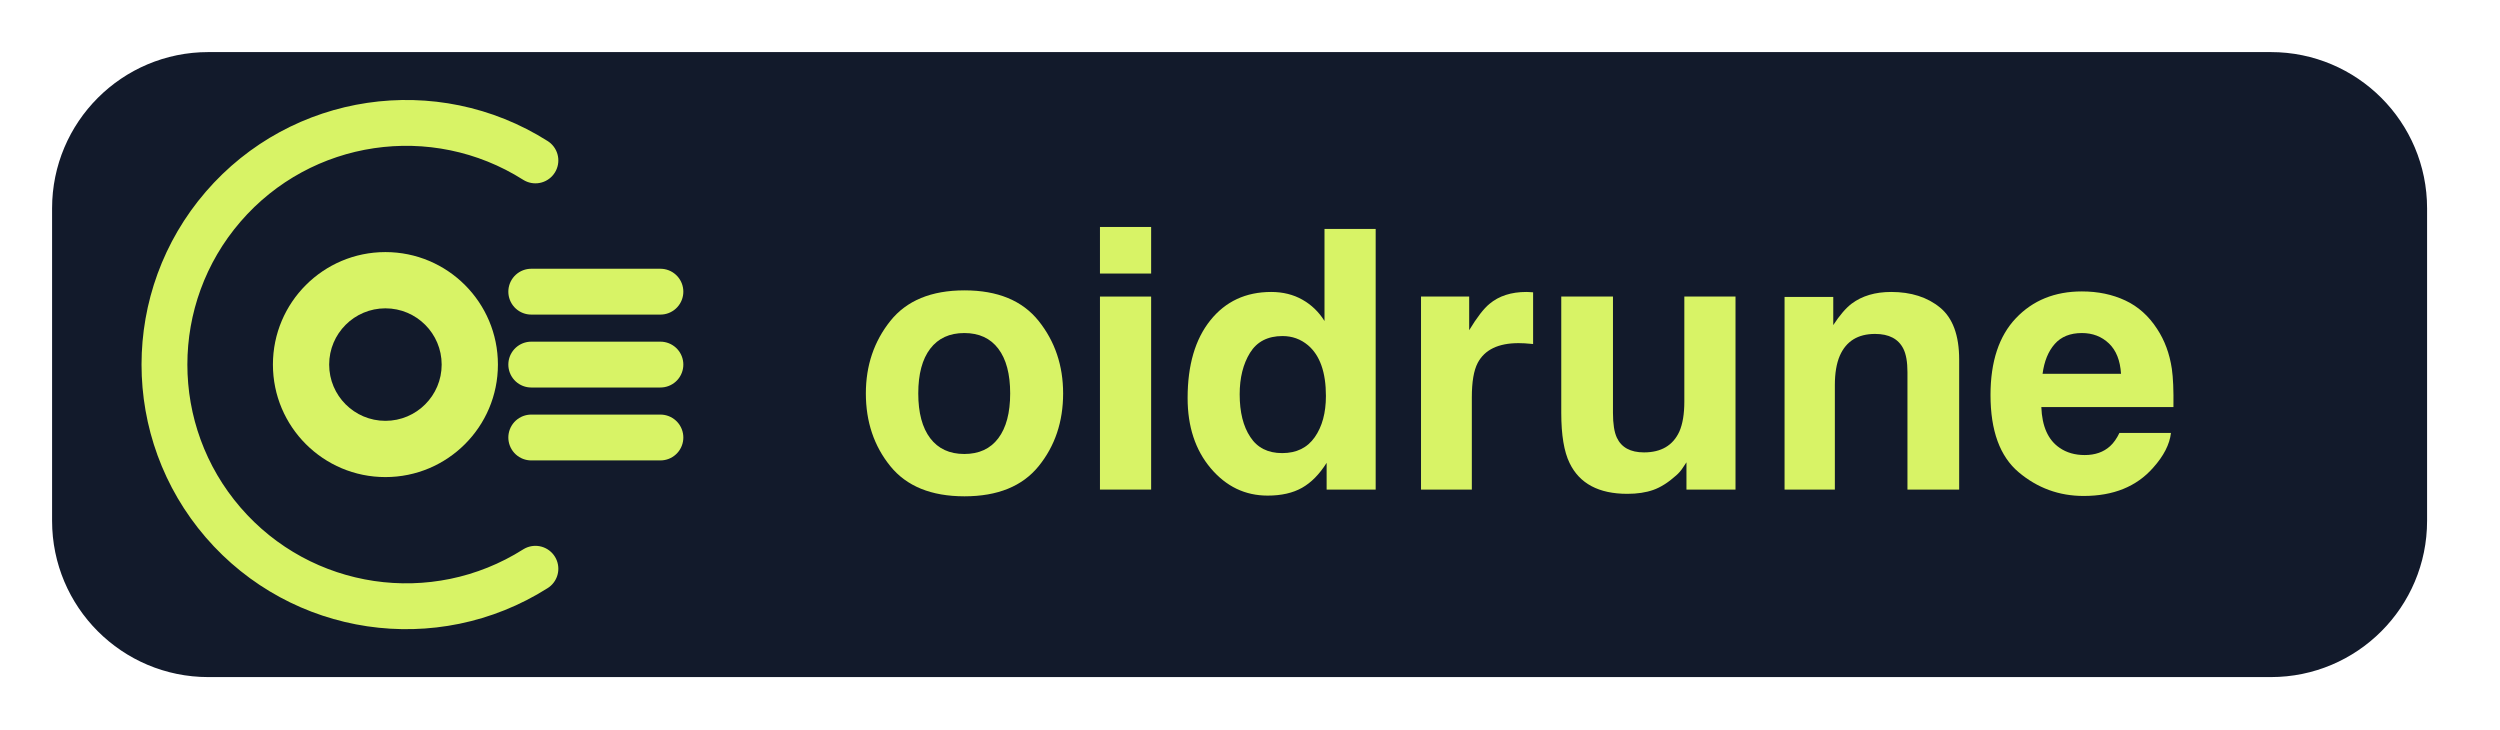
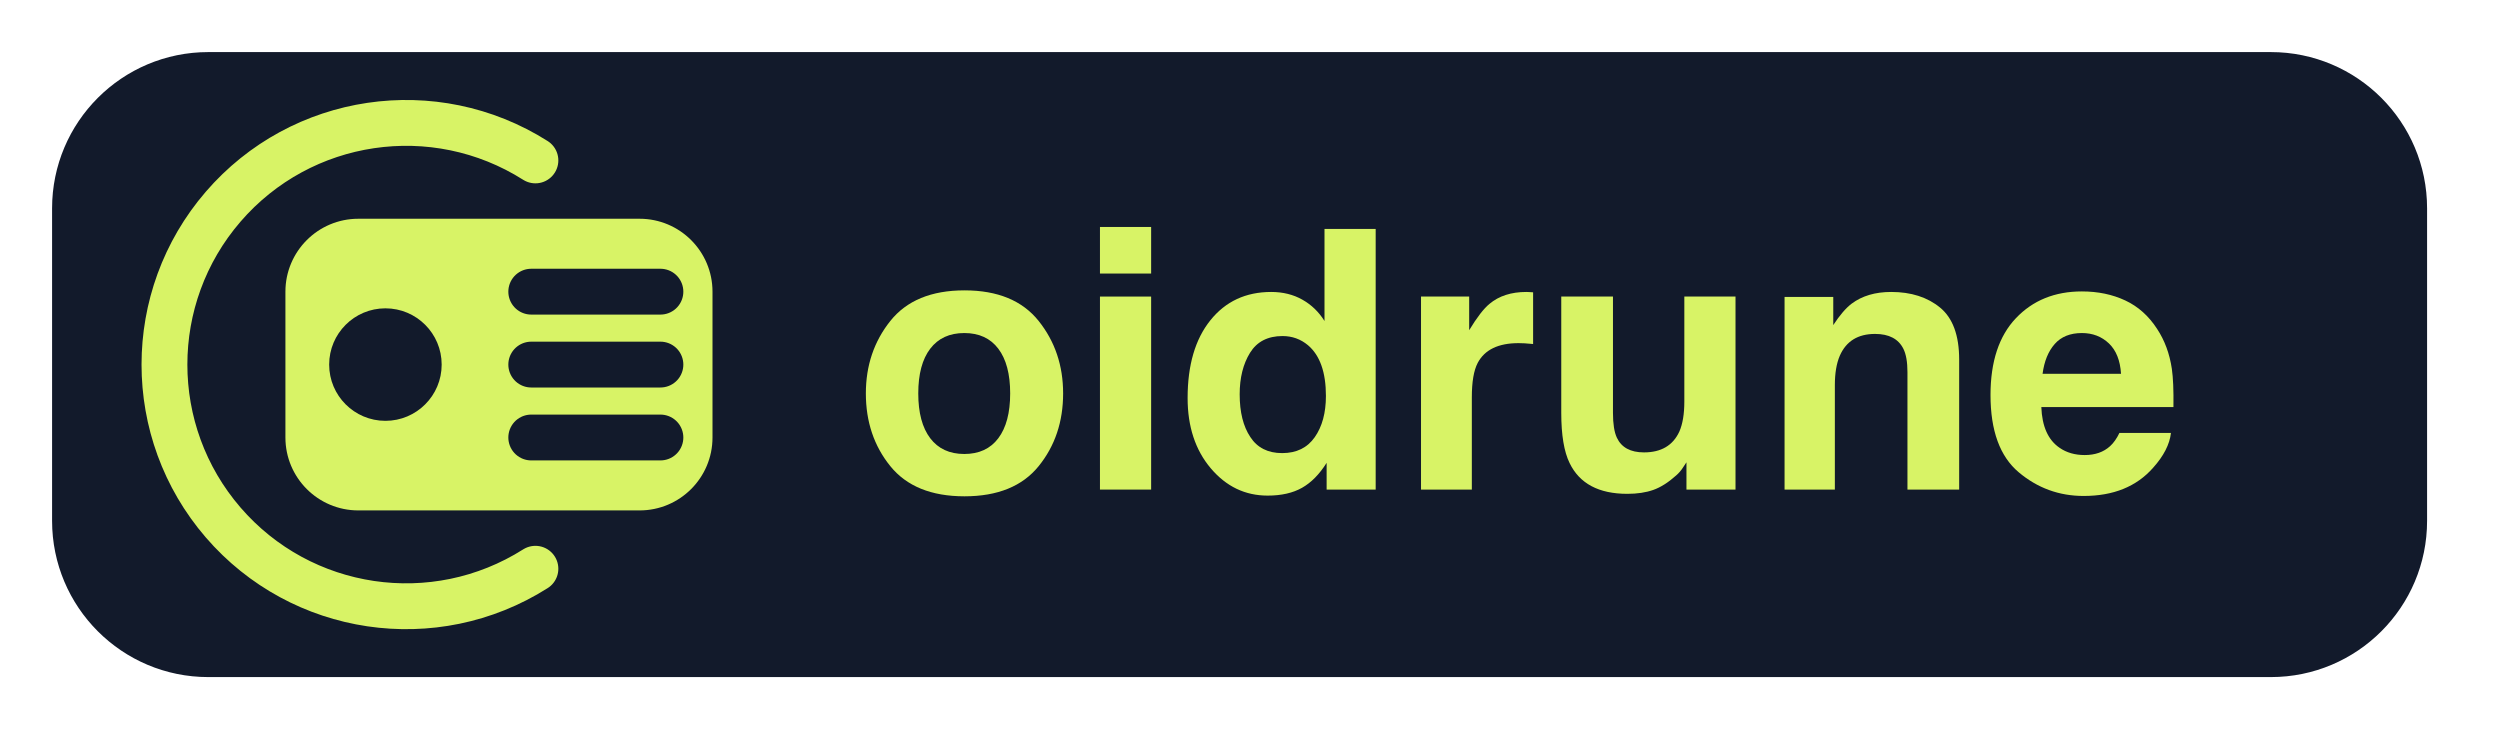
<svg xmlns="http://www.w3.org/2000/svg" width="480" height="140" viewBox="0 0 480 140" role="img" aria-labelledby="title">
  <rect x="10" y="10" width="456" height="120" rx="30" fill="#121a2b" />
  <g transform="translate(74 70) scale(.40)">
    <path d="M72 -98 A116 116 0 1 0 72 98" fill="none" stroke="#d8f366" stroke-width="22" stroke-linecap="round" stroke-linejoin="round" />
-     <circle r="54" fill="#d8f366" />
+     <rect x="-48" y="-70" width="205" height="140" rx="35" fill="#d8f366" />
    <circle r="27" fill="#121a2b" />
-     <path d="M70 -35H132 M70 0H132 M70 35H132" fill="none" stroke="#d8f366" stroke-width="22" stroke-linecap="round" />
+     <path d="M70 -35H132 M70 0H132 M70 35H132" fill="none" stroke="#121a2b" stroke-width="22" stroke-linecap="round" />
  </g>
  <g transform="translate(164 94) scale(0.034 -0.034)" fill="#d8f366">
    <path transform="translate(0 0)" d="M1042 952Q1180 779 1180 543Q1180 303 1042 132.5Q904 -38 623 -38Q342 -38 204 132.5Q66 303 66 543Q66 779 204 952Q342 1125 623 1125Q904 1125 1042 952ZM622 884Q497 884 429.5 795.5Q362 707 362 543Q362 379 429.5 290Q497 201 622 201Q747 201 814 290Q881 379 881 543Q881 707 814 795.5Q747 884 622 884Z" />
    <path transform="translate(1251 0)" d="M426 1090V0H137V1090ZM426 1483V1220H137V1483Z" />
    <path transform="translate(1820 0)" d="M1125 1472V0H848V151Q787 54 709 10Q631 -34 515 -34Q324 -34 193.5 120.5Q63 275 63 517Q63 796 191.5 956Q320 1116 535 1116Q634 1116 711 1072.5Q788 1029 836 952V1472ZM357 538Q357 387 417 297Q476 206 597 206Q718 206 781 296Q844 386 844 529Q844 729 743 815Q681 867 599 867Q474 867 415.5 772.5Q357 678 357 538Z" />
    <path transform="translate(3071 0)" d="M681 827Q509 827 450 715Q417 652 417 521V0H130V1090H402V900Q468 1009 517 1049Q597 1116 725 1116Q733 1116 738.5 1115.5Q744 1115 763 1114V822Q736 825 715 826Q694 827 681 827Z" />
    <path transform="translate(3868 0)" d="M832 154Q828 149 812 124Q796 99 774 80Q707 20 644.5 -2Q582 -24 498 -24Q256 -24 172 150Q125 246 125 433V1090H417V433Q417 340 439 293Q478 210 592 210Q738 210 792 328Q820 392 820 497V1090H1109V0H832Z" />
    <path transform="translate(5119 0)" d="M646 879Q501 879 447 756Q419 691 419 590V0H135V1088H410V929Q465 1013 514 1050Q602 1116 737 1116Q906 1116 1013.5 1027.5Q1121 939 1121 734V0H829V663Q829 749 806 795Q764 879 646 879Z" />
    <path transform="translate(6370 0)" d="M1066 320Q1055 223 965 123Q825 -36 573 -36Q365 -36 206 98Q47 232 47 534Q47 817 190.5 968Q334 1119 563 1119Q699 1119 808 1068Q917 1017 988 907Q1052 810 1071 682Q1082 607 1080 466H334Q340 302 437 236Q496 195 579 195Q667 195 722 245Q752 272 775 320ZM784 654Q777 767 715.5 825.5Q654 884 563 884Q464 884 409.5 822Q355 760 341 654Z" />
  </g>
</svg>
